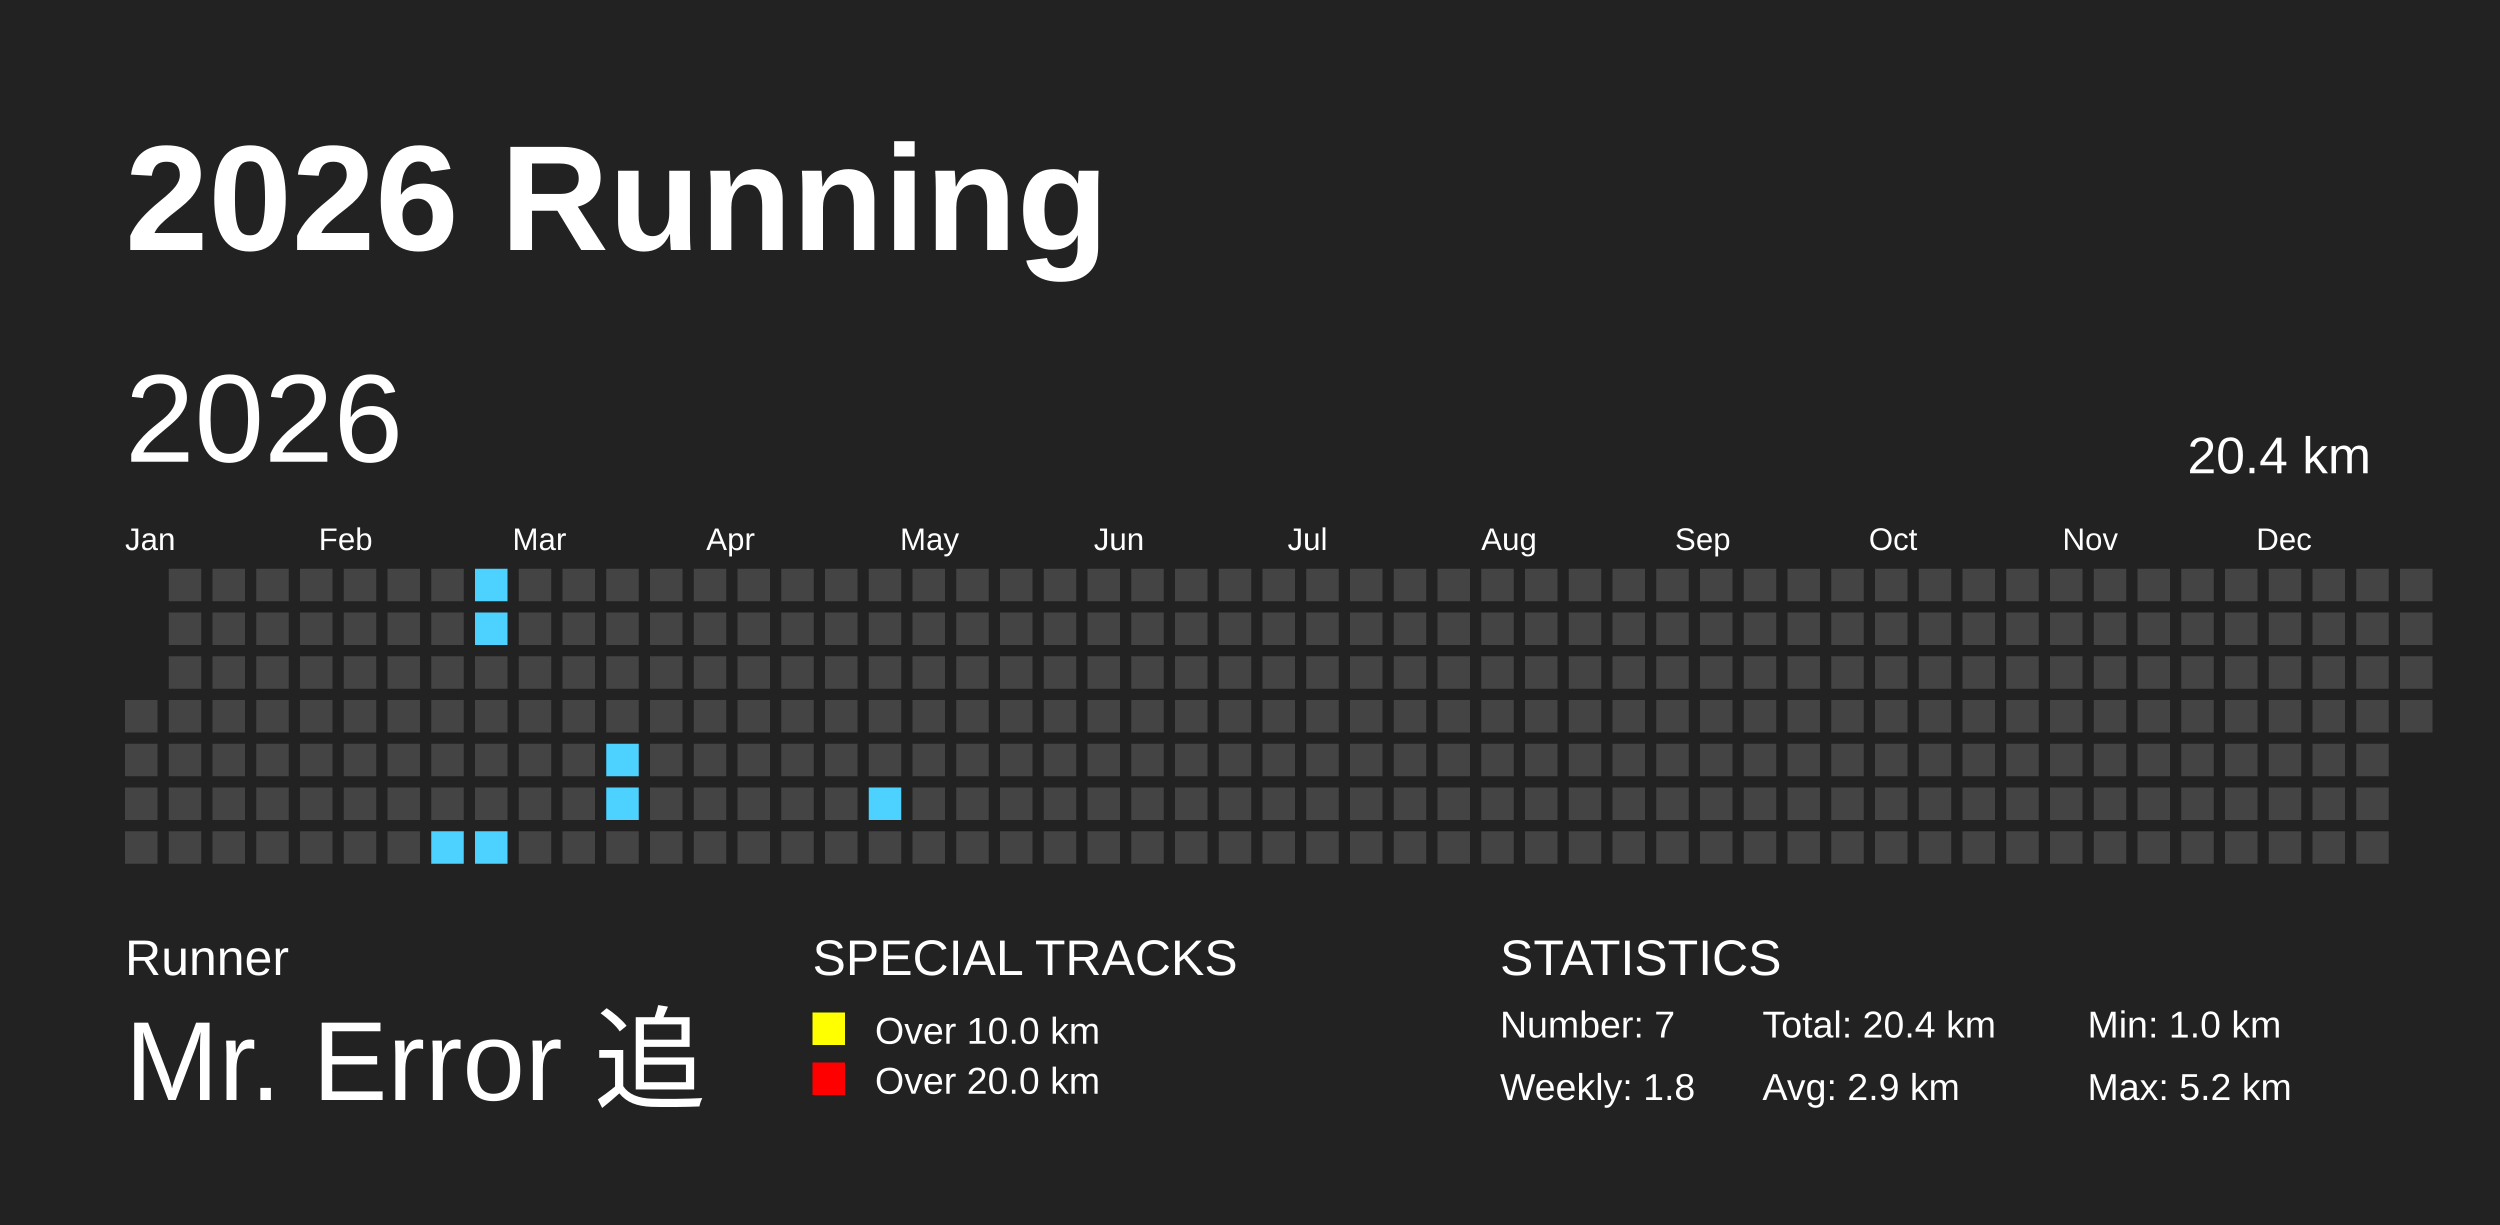
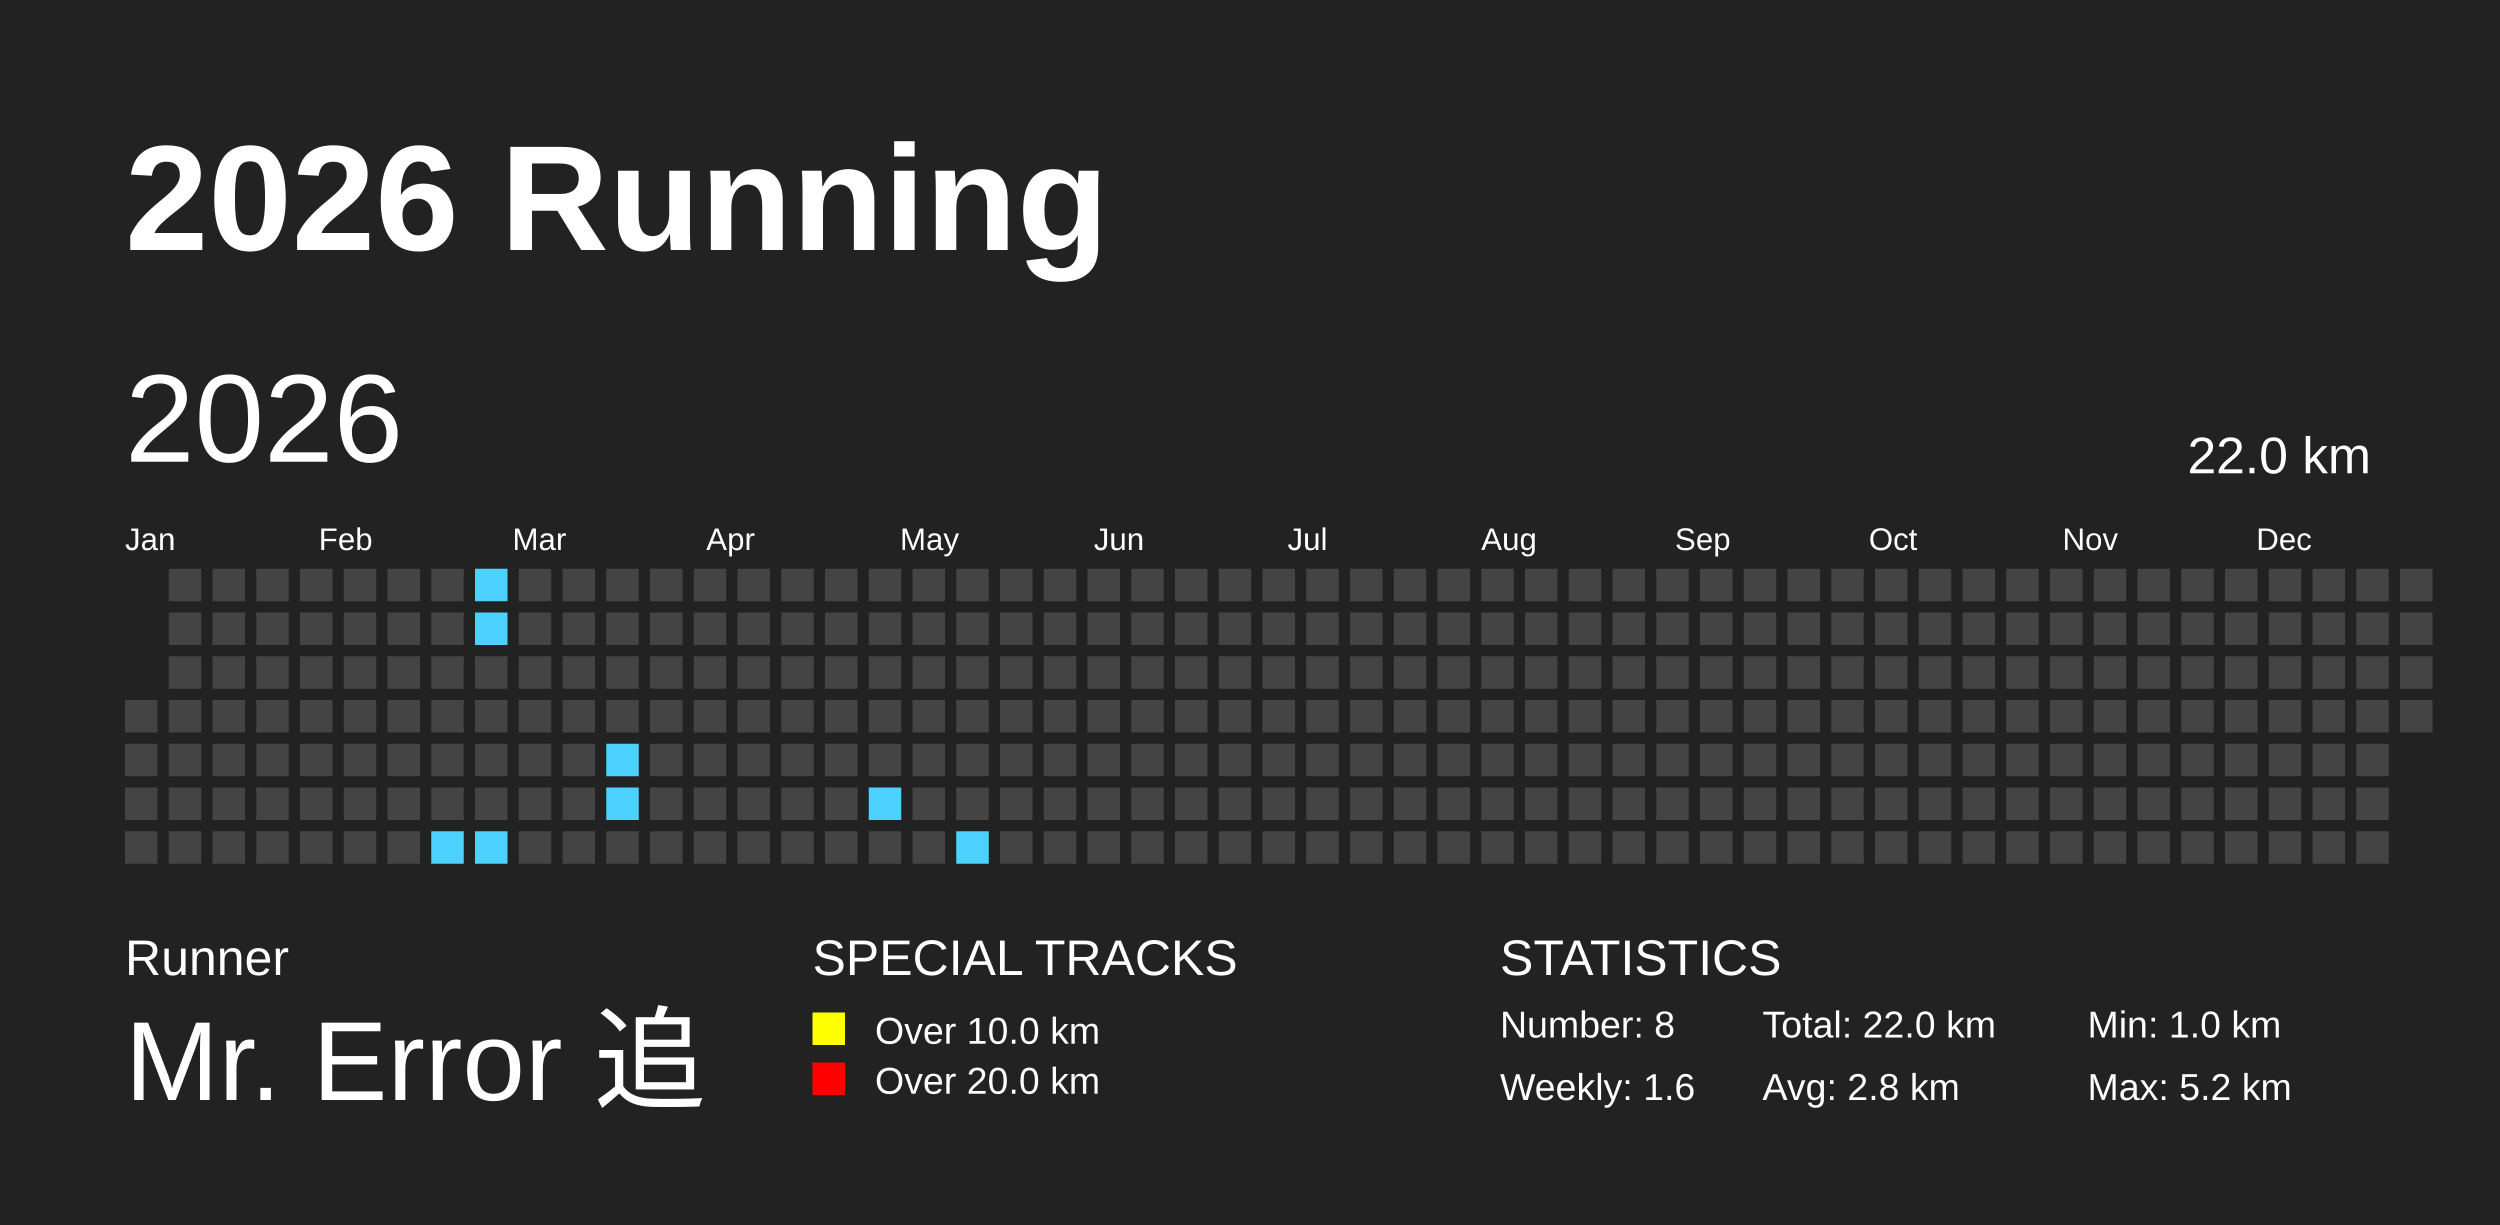
<svg xmlns="http://www.w3.org/2000/svg" baseProfile="full" height="98mm" version="1.1" viewBox="0,0,200,98" width="200mm">
  <defs>
    <pattern height="2" id="indoor-stripe" patternUnits="userSpaceOnUse" width="2">
      <line stroke="white" stroke-opacity="0.45" stroke-width="0.5" x1="0" x2="2" y1="2" y2="0" />
    </pattern>
  </defs>
  <rect fill="#222222" height="98" width="200" x="0" y="0" />
  <text fill="#FFFFFF" style="font-size:12px; font-family:Arial; font-weight:bold;" x="10" y="20">2026 Running</text>
  <text fill="#FFFFFF" style="font-size:4px; font-family:Arial" x="10" y="78">Runner</text>
  <text fill="#FFFFFF" style="font-size:9px; font-family:Arial" x="10" y="88">Mr. Error 追</text>
  <text fill="#FFFFFF" style="font-size:4px; font-family:Arial" x="65" y="78">SPECIAL TRACKS</text>
  <rect fill="yellow" height="2.6" width="2.6" x="65" y="81" />
  <text fill="#FFFFFF" style="font-size:3px; font-family:Arial" x="70" y="83.5">Over 10.0 km</text>
  <rect fill="red" height="2.6" width="2.6" x="65" y="85" />
  <text fill="#FFFFFF" style="font-size:3px; font-family:Arial" x="70" y="87.5">Over 20.0 km</text>
  <text fill="#FFFFFF" style="font-size:4px; font-family:Arial" x="120" y="78">STATISTICS</text>
-   <text fill="#FFFFFF" style="font-size:3px; font-family:Arial" x="120" y="83">Number: 7</text>
-   <text fill="#FFFFFF" style="font-size:3px; font-family:Arial" x="120" y="88">Weekly: 1.8</text>
-   <text fill="#FFFFFF" style="font-size:3px; font-family:Arial" x="141" y="83">Total: 20.4 km</text>
-   <text fill="#FFFFFF" style="font-size:3px; font-family:Arial" x="141" y="88">Avg: 2.9 km</text>
+   <text fill="#FFFFFF" style="font-size:3px; font-family:Arial" x="120" y="83">Number: 8</text>
+   <text fill="#FFFFFF" style="font-size:3px; font-family:Arial" x="120" y="88">Weekly: 1.6</text>
+   <text fill="#FFFFFF" style="font-size:3px; font-family:Arial" x="141" y="83">Total: 22.0 km</text>
+   <text fill="#FFFFFF" style="font-size:3px; font-family:Arial" x="141" y="88">Avg: 2.8 km</text>
  <text fill="#FFFFFF" style="font-size:3px; font-family:Arial" x="167" y="83">Min: 1.0 km</text>
  <text fill="#FFFFFF" style="font-size:3px; font-family:Arial" x="167" y="88">Max: 5.2 km</text>
  <text dominant-baseline="hanging" fill="#FFFFFF" style="font-size:10.0px; font-family:Arial;" x="10" y="30">2026</text>
-   <text dominant-baseline="hanging" fill="#FFFFFF" style="font-size:4.125px; font-family:Arial;" x="175" y="35">20.4 km</text>
+   <text dominant-baseline="hanging" fill="#FFFFFF" style="font-size:4.125px; font-family:Arial;" x="175" y="35">22.0 km</text>
  <text fill="#FFFFFF" style="font-size:2.5px; font-family:Arial" x="10.0" y="44">Jan</text>
  <text fill="#FFFFFF" style="font-size:2.5px; font-family:Arial" x="25.5" y="44">Feb</text>
  <text fill="#FFFFFF" style="font-size:2.5px; font-family:Arial" x="41.0" y="44">Mar</text>
  <text fill="#FFFFFF" style="font-size:2.5px; font-family:Arial" x="56.5" y="44">Apr</text>
  <text fill="#FFFFFF" style="font-size:2.5px; font-family:Arial" x="72.0" y="44">May</text>
  <text fill="#FFFFFF" style="font-size:2.5px; font-family:Arial" x="87.5" y="44">Jun</text>
  <text fill="#FFFFFF" style="font-size:2.5px; font-family:Arial" x="103.0" y="44">Jul</text>
  <text fill="#FFFFFF" style="font-size:2.5px; font-family:Arial" x="118.5" y="44">Aug</text>
  <text fill="#FFFFFF" style="font-size:2.5px; font-family:Arial" x="134.0" y="44">Sep</text>
  <text fill="#FFFFFF" style="font-size:2.5px; font-family:Arial" x="149.5" y="44">Oct</text>
  <text fill="#FFFFFF" style="font-size:2.5px; font-family:Arial" x="165.0" y="44">Nov</text>
  <text fill="#FFFFFF" style="font-size:2.5px; font-family:Arial" x="180.5" y="44">Dec</text>
  <rect fill="#444444" height="2.6" width="2.6" x="10.0" y="56.0" />
  <rect fill="#444444" height="2.6" width="2.6" x="10.0" y="59.5" />
  <rect fill="#444444" height="2.6" width="2.6" x="10.0" y="63.0" />
  <rect fill="#444444" height="2.6" width="2.6" x="10.0" y="66.5" />
  <rect fill="#444444" height="2.6" width="2.6" x="13.5" y="45.5" />
  <rect fill="#444444" height="2.6" width="2.6" x="13.5" y="49.0" />
  <rect fill="#444444" height="2.6" width="2.6" x="13.5" y="52.5" />
  <rect fill="#444444" height="2.6" width="2.6" x="13.5" y="56.0" />
  <rect fill="#444444" height="2.6" width="2.6" x="13.5" y="59.5" />
  <rect fill="#444444" height="2.6" width="2.6" x="13.5" y="63.0" />
  <rect fill="#444444" height="2.6" width="2.6" x="13.5" y="66.5" />
  <rect fill="#444444" height="2.6" width="2.6" x="17.0" y="45.5" />
  <rect fill="#444444" height="2.6" width="2.6" x="17.0" y="49.0" />
  <rect fill="#444444" height="2.6" width="2.6" x="17.0" y="52.5" />
  <rect fill="#444444" height="2.6" width="2.6" x="17.0" y="56.0" />
  <rect fill="#444444" height="2.6" width="2.6" x="17.0" y="59.5" />
  <rect fill="#444444" height="2.6" width="2.6" x="17.0" y="63.0" />
  <rect fill="#444444" height="2.6" width="2.6" x="17.0" y="66.5" />
  <rect fill="#444444" height="2.6" width="2.6" x="20.5" y="45.5" />
  <rect fill="#444444" height="2.6" width="2.6" x="20.5" y="49.0" />
  <rect fill="#444444" height="2.6" width="2.6" x="20.5" y="52.5" />
  <rect fill="#444444" height="2.6" width="2.6" x="20.5" y="56.0" />
  <rect fill="#444444" height="2.6" width="2.6" x="20.5" y="59.5" />
  <rect fill="#444444" height="2.6" width="2.6" x="20.5" y="63.0" />
  <rect fill="#444444" height="2.6" width="2.6" x="20.5" y="66.5" />
  <rect fill="#444444" height="2.6" width="2.6" x="24.0" y="45.5" />
  <rect fill="#444444" height="2.6" width="2.6" x="24.0" y="49.0" />
  <rect fill="#444444" height="2.6" width="2.6" x="24.0" y="52.5" />
  <rect fill="#444444" height="2.6" width="2.6" x="24.0" y="56.0" />
  <rect fill="#444444" height="2.6" width="2.6" x="24.0" y="59.5" />
  <rect fill="#444444" height="2.6" width="2.6" x="24.0" y="63.0" />
  <rect fill="#444444" height="2.6" width="2.6" x="24.0" y="66.5" />
  <rect fill="#444444" height="2.6" width="2.6" x="27.5" y="45.5" />
  <rect fill="#444444" height="2.6" width="2.6" x="27.5" y="49.0" />
  <rect fill="#444444" height="2.6" width="2.6" x="27.5" y="52.5" />
  <rect fill="#444444" height="2.6" width="2.6" x="27.5" y="56.0" />
  <rect fill="#444444" height="2.6" width="2.6" x="27.5" y="59.5" />
  <rect fill="#444444" height="2.6" width="2.6" x="27.5" y="63.0" />
  <rect fill="#444444" height="2.6" width="2.6" x="27.5" y="66.5" />
  <rect fill="#444444" height="2.6" width="2.6" x="31.0" y="45.5" />
  <rect fill="#444444" height="2.6" width="2.6" x="31.0" y="49.0" />
  <rect fill="#444444" height="2.6" width="2.6" x="31.0" y="52.5" />
  <rect fill="#444444" height="2.6" width="2.6" x="31.0" y="56.0" />
  <rect fill="#444444" height="2.6" width="2.6" x="31.0" y="59.5" />
  <rect fill="#444444" height="2.6" width="2.6" x="31.0" y="63.0" />
  <rect fill="#444444" height="2.6" width="2.6" x="31.0" y="66.5" />
  <rect fill="#444444" height="2.6" width="2.6" x="34.5" y="45.5" />
  <rect fill="#444444" height="2.6" width="2.6" x="34.5" y="49.0" />
  <rect fill="#444444" height="2.6" width="2.6" x="34.5" y="52.5" />
  <rect fill="#444444" height="2.6" width="2.6" x="34.5" y="56.0" />
  <rect fill="#444444" height="2.6" width="2.6" x="34.5" y="59.5" />
  <rect fill="#444444" height="2.6" width="2.6" x="34.5" y="63.0" />
  <rect fill="#4DD2FF" height="2.6" width="2.6" x="34.5" y="66.5" />
  <rect fill="#4DD2FF" height="2.6" width="2.6" x="38.0" y="45.5" />
  <rect fill="#4DD2FF" height="2.6" width="2.6" x="38.0" y="49.0" />
  <rect fill="#444444" height="2.6" width="2.6" x="38.0" y="52.5" />
  <rect fill="#444444" height="2.6" width="2.6" x="38.0" y="56.0" />
  <rect fill="#444444" height="2.6" width="2.6" x="38.0" y="59.5" />
  <rect fill="#444444" height="2.6" width="2.6" x="38.0" y="63.0" />
  <rect fill="#4DD2FF" height="2.6" width="2.6" x="38.0" y="66.5" />
  <rect fill="#444444" height="2.6" width="2.6" x="41.5" y="45.5" />
  <rect fill="#444444" height="2.6" width="2.6" x="41.5" y="49.0" />
  <rect fill="#444444" height="2.6" width="2.6" x="41.5" y="52.5" />
  <rect fill="#444444" height="2.6" width="2.6" x="41.5" y="56.0" />
  <rect fill="#444444" height="2.6" width="2.6" x="41.5" y="59.5" />
  <rect fill="#444444" height="2.6" width="2.6" x="41.5" y="63.0" />
  <rect fill="#444444" height="2.6" width="2.6" x="41.5" y="66.5" />
  <rect fill="#444444" height="2.6" width="2.6" x="45.0" y="45.5" />
  <rect fill="#444444" height="2.6" width="2.6" x="45.0" y="49.0" />
  <rect fill="#444444" height="2.6" width="2.6" x="45.0" y="52.5" />
  <rect fill="#444444" height="2.6" width="2.6" x="45.0" y="56.0" />
  <rect fill="#444444" height="2.6" width="2.6" x="45.0" y="59.5" />
  <rect fill="#444444" height="2.6" width="2.6" x="45.0" y="63.0" />
  <rect fill="#444444" height="2.6" width="2.6" x="45.0" y="66.5" />
  <rect fill="#444444" height="2.6" width="2.6" x="48.5" y="45.5" />
  <rect fill="#444444" height="2.6" width="2.6" x="48.5" y="49.0" />
  <rect fill="#444444" height="2.6" width="2.6" x="48.5" y="52.5" />
  <rect fill="#444444" height="2.6" width="2.6" x="48.5" y="56.0" />
  <rect fill="#4DD2FF" height="2.6" width="2.6" x="48.5" y="59.5" />
  <rect fill="#4DD2FF" height="2.6" width="2.6" x="48.5" y="63.0" />
  <rect fill="#444444" height="2.6" width="2.6" x="48.5" y="66.5" />
  <rect fill="#444444" height="2.6" width="2.6" x="52.0" y="45.5" />
  <rect fill="#444444" height="2.6" width="2.6" x="52.0" y="49.0" />
  <rect fill="#444444" height="2.6" width="2.6" x="52.0" y="52.5" />
  <rect fill="#444444" height="2.6" width="2.6" x="52.0" y="56.0" />
  <rect fill="#444444" height="2.6" width="2.6" x="52.0" y="59.5" />
  <rect fill="#444444" height="2.6" width="2.6" x="52.0" y="63.0" />
  <rect fill="#444444" height="2.6" width="2.6" x="52.0" y="66.5" />
  <rect fill="#444444" height="2.6" width="2.6" x="55.5" y="45.5" />
  <rect fill="#444444" height="2.6" width="2.6" x="55.5" y="49.0" />
  <rect fill="#444444" height="2.6" width="2.6" x="55.5" y="52.5" />
  <rect fill="#444444" height="2.6" width="2.6" x="55.5" y="56.0" />
  <rect fill="#444444" height="2.6" width="2.6" x="55.5" y="59.5" />
  <rect fill="#444444" height="2.6" width="2.6" x="55.5" y="63.0" />
  <rect fill="#444444" height="2.6" width="2.6" x="55.5" y="66.5" />
  <rect fill="#444444" height="2.6" width="2.6" x="59.0" y="45.5" />
  <rect fill="#444444" height="2.6" width="2.6" x="59.0" y="49.0" />
  <rect fill="#444444" height="2.6" width="2.6" x="59.0" y="52.5" />
  <rect fill="#444444" height="2.6" width="2.6" x="59.0" y="56.0" />
  <rect fill="#444444" height="2.6" width="2.6" x="59.0" y="59.5" />
  <rect fill="#444444" height="2.6" width="2.6" x="59.0" y="63.0" />
  <rect fill="#444444" height="2.6" width="2.6" x="59.0" y="66.5" />
  <rect fill="#444444" height="2.6" width="2.6" x="62.5" y="45.5" />
  <rect fill="#444444" height="2.6" width="2.6" x="62.5" y="49.0" />
  <rect fill="#444444" height="2.6" width="2.6" x="62.5" y="52.5" />
  <rect fill="#444444" height="2.6" width="2.6" x="62.5" y="56.0" />
  <rect fill="#444444" height="2.6" width="2.6" x="62.5" y="59.5" />
  <rect fill="#444444" height="2.6" width="2.6" x="62.5" y="63.0" />
  <rect fill="#444444" height="2.6" width="2.6" x="62.5" y="66.5" />
  <rect fill="#444444" height="2.6" width="2.6" x="66.0" y="45.5" />
  <rect fill="#444444" height="2.6" width="2.6" x="66.0" y="49.0" />
  <rect fill="#444444" height="2.6" width="2.6" x="66.0" y="52.5" />
  <rect fill="#444444" height="2.6" width="2.6" x="66.0" y="56.0" />
  <rect fill="#444444" height="2.6" width="2.6" x="66.0" y="59.5" />
  <rect fill="#444444" height="2.6" width="2.6" x="66.0" y="63.0" />
  <rect fill="#444444" height="2.6" width="2.6" x="66.0" y="66.5" />
  <rect fill="#444444" height="2.6" width="2.6" x="69.5" y="45.5" />
  <rect fill="#444444" height="2.6" width="2.6" x="69.5" y="49.0" />
  <rect fill="#444444" height="2.6" width="2.6" x="69.5" y="52.5" />
  <rect fill="#444444" height="2.6" width="2.6" x="69.5" y="56.0" />
  <rect fill="#444444" height="2.6" width="2.6" x="69.5" y="59.5" />
  <rect fill="#4DD2FF" height="2.6" width="2.6" x="69.5" y="63.0" />
  <rect fill="#444444" height="2.6" width="2.6" x="69.5" y="66.5" />
  <rect fill="#444444" height="2.6" width="2.6" x="73.0" y="45.5" />
  <rect fill="#444444" height="2.6" width="2.6" x="73.0" y="49.0" />
  <rect fill="#444444" height="2.6" width="2.6" x="73.0" y="52.5" />
  <rect fill="#444444" height="2.6" width="2.6" x="73.0" y="56.0" />
  <rect fill="#444444" height="2.6" width="2.6" x="73.0" y="59.5" />
  <rect fill="#444444" height="2.6" width="2.6" x="73.0" y="63.0" />
  <rect fill="#444444" height="2.6" width="2.6" x="73.0" y="66.5" />
  <rect fill="#444444" height="2.6" width="2.6" x="76.5" y="45.5" />
  <rect fill="#444444" height="2.6" width="2.6" x="76.5" y="49.0" />
  <rect fill="#444444" height="2.6" width="2.6" x="76.5" y="52.5" />
  <rect fill="#444444" height="2.6" width="2.6" x="76.5" y="56.0" />
  <rect fill="#444444" height="2.6" width="2.6" x="76.5" y="59.5" />
  <rect fill="#444444" height="2.6" width="2.6" x="76.5" y="63.0" />
-   <rect fill="#444444" height="2.6" width="2.6" x="76.5" y="66.5" />
+   <rect fill="#4DD2FF" height="2.6" width="2.6" x="76.5" y="66.5" />
  <rect fill="#444444" height="2.6" width="2.6" x="80.0" y="45.5" />
  <rect fill="#444444" height="2.6" width="2.6" x="80.0" y="49.0" />
  <rect fill="#444444" height="2.6" width="2.6" x="80.0" y="52.5" />
  <rect fill="#444444" height="2.6" width="2.6" x="80.0" y="56.0" />
  <rect fill="#444444" height="2.6" width="2.6" x="80.0" y="59.5" />
  <rect fill="#444444" height="2.6" width="2.6" x="80.0" y="63.0" />
  <rect fill="#444444" height="2.6" width="2.6" x="80.0" y="66.5" />
  <rect fill="#444444" height="2.6" width="2.6" x="83.5" y="45.5" />
  <rect fill="#444444" height="2.6" width="2.6" x="83.5" y="49.0" />
  <rect fill="#444444" height="2.6" width="2.6" x="83.5" y="52.5" />
  <rect fill="#444444" height="2.6" width="2.6" x="83.5" y="56.0" />
  <rect fill="#444444" height="2.6" width="2.6" x="83.5" y="59.5" />
  <rect fill="#444444" height="2.6" width="2.6" x="83.5" y="63.0" />
  <rect fill="#444444" height="2.6" width="2.6" x="83.5" y="66.5" />
  <rect fill="#444444" height="2.6" width="2.6" x="87.0" y="45.5" />
  <rect fill="#444444" height="2.6" width="2.6" x="87.0" y="49.0" />
  <rect fill="#444444" height="2.6" width="2.6" x="87.0" y="52.5" />
  <rect fill="#444444" height="2.6" width="2.6" x="87.0" y="56.0" />
  <rect fill="#444444" height="2.6" width="2.6" x="87.0" y="59.5" />
  <rect fill="#444444" height="2.6" width="2.6" x="87.0" y="63.0" />
  <rect fill="#444444" height="2.6" width="2.6" x="87.0" y="66.5" />
  <rect fill="#444444" height="2.6" width="2.6" x="90.5" y="45.5" />
  <rect fill="#444444" height="2.6" width="2.6" x="90.5" y="49.0" />
  <rect fill="#444444" height="2.6" width="2.6" x="90.5" y="52.5" />
  <rect fill="#444444" height="2.6" width="2.6" x="90.5" y="56.0" />
  <rect fill="#444444" height="2.6" width="2.6" x="90.5" y="59.5" />
  <rect fill="#444444" height="2.6" width="2.6" x="90.5" y="63.0" />
  <rect fill="#444444" height="2.6" width="2.6" x="90.5" y="66.5" />
  <rect fill="#444444" height="2.6" width="2.6" x="94.0" y="45.5" />
  <rect fill="#444444" height="2.6" width="2.6" x="94.0" y="49.0" />
  <rect fill="#444444" height="2.6" width="2.6" x="94.0" y="52.5" />
  <rect fill="#444444" height="2.6" width="2.6" x="94.0" y="56.0" />
  <rect fill="#444444" height="2.6" width="2.6" x="94.0" y="59.5" />
  <rect fill="#444444" height="2.6" width="2.6" x="94.0" y="63.0" />
  <rect fill="#444444" height="2.6" width="2.6" x="94.0" y="66.5" />
  <rect fill="#444444" height="2.6" width="2.6" x="97.5" y="45.5" />
  <rect fill="#444444" height="2.6" width="2.6" x="97.5" y="49.0" />
  <rect fill="#444444" height="2.6" width="2.6" x="97.5" y="52.5" />
  <rect fill="#444444" height="2.6" width="2.6" x="97.5" y="56.0" />
  <rect fill="#444444" height="2.6" width="2.6" x="97.5" y="59.5" />
  <rect fill="#444444" height="2.6" width="2.6" x="97.5" y="63.0" />
  <rect fill="#444444" height="2.6" width="2.6" x="97.5" y="66.5" />
  <rect fill="#444444" height="2.6" width="2.6" x="101.0" y="45.5" />
  <rect fill="#444444" height="2.6" width="2.6" x="101.0" y="49.0" />
  <rect fill="#444444" height="2.6" width="2.6" x="101.0" y="52.5" />
  <rect fill="#444444" height="2.6" width="2.6" x="101.0" y="56.0" />
  <rect fill="#444444" height="2.6" width="2.6" x="101.0" y="59.5" />
  <rect fill="#444444" height="2.6" width="2.6" x="101.0" y="63.0" />
  <rect fill="#444444" height="2.6" width="2.6" x="101.0" y="66.5" />
  <rect fill="#444444" height="2.6" width="2.6" x="104.5" y="45.5" />
  <rect fill="#444444" height="2.6" width="2.6" x="104.5" y="49.0" />
  <rect fill="#444444" height="2.6" width="2.6" x="104.5" y="52.5" />
  <rect fill="#444444" height="2.6" width="2.6" x="104.5" y="56.0" />
  <rect fill="#444444" height="2.6" width="2.6" x="104.5" y="59.5" />
  <rect fill="#444444" height="2.6" width="2.6" x="104.5" y="63.0" />
  <rect fill="#444444" height="2.6" width="2.6" x="104.5" y="66.5" />
  <rect fill="#444444" height="2.6" width="2.6" x="108.0" y="45.5" />
  <rect fill="#444444" height="2.6" width="2.6" x="108.0" y="49.0" />
  <rect fill="#444444" height="2.6" width="2.6" x="108.0" y="52.5" />
  <rect fill="#444444" height="2.6" width="2.6" x="108.0" y="56.0" />
  <rect fill="#444444" height="2.6" width="2.6" x="108.0" y="59.5" />
  <rect fill="#444444" height="2.6" width="2.6" x="108.0" y="63.0" />
  <rect fill="#444444" height="2.6" width="2.6" x="108.0" y="66.5" />
  <rect fill="#444444" height="2.6" width="2.6" x="111.5" y="45.5" />
  <rect fill="#444444" height="2.6" width="2.6" x="111.5" y="49.0" />
  <rect fill="#444444" height="2.6" width="2.6" x="111.5" y="52.5" />
  <rect fill="#444444" height="2.6" width="2.6" x="111.5" y="56.0" />
  <rect fill="#444444" height="2.6" width="2.6" x="111.5" y="59.5" />
  <rect fill="#444444" height="2.6" width="2.6" x="111.5" y="63.0" />
  <rect fill="#444444" height="2.6" width="2.6" x="111.5" y="66.5" />
  <rect fill="#444444" height="2.6" width="2.6" x="115.0" y="45.5" />
  <rect fill="#444444" height="2.6" width="2.6" x="115.0" y="49.0" />
  <rect fill="#444444" height="2.6" width="2.6" x="115.0" y="52.5" />
  <rect fill="#444444" height="2.6" width="2.6" x="115.0" y="56.0" />
  <rect fill="#444444" height="2.6" width="2.6" x="115.0" y="59.5" />
  <rect fill="#444444" height="2.6" width="2.6" x="115.0" y="63.0" />
  <rect fill="#444444" height="2.6" width="2.6" x="115.0" y="66.5" />
  <rect fill="#444444" height="2.6" width="2.6" x="118.5" y="45.5" />
  <rect fill="#444444" height="2.6" width="2.6" x="118.5" y="49.0" />
  <rect fill="#444444" height="2.6" width="2.6" x="118.5" y="52.5" />
  <rect fill="#444444" height="2.6" width="2.6" x="118.5" y="56.0" />
  <rect fill="#444444" height="2.6" width="2.6" x="118.5" y="59.5" />
  <rect fill="#444444" height="2.6" width="2.6" x="118.5" y="63.0" />
  <rect fill="#444444" height="2.6" width="2.6" x="118.5" y="66.5" />
  <rect fill="#444444" height="2.6" width="2.6" x="122.0" y="45.5" />
  <rect fill="#444444" height="2.6" width="2.6" x="122.0" y="49.0" />
  <rect fill="#444444" height="2.6" width="2.6" x="122.0" y="52.5" />
  <rect fill="#444444" height="2.6" width="2.6" x="122.0" y="56.0" />
  <rect fill="#444444" height="2.6" width="2.6" x="122.0" y="59.5" />
  <rect fill="#444444" height="2.6" width="2.6" x="122.0" y="63.0" />
  <rect fill="#444444" height="2.6" width="2.6" x="122.0" y="66.5" />
  <rect fill="#444444" height="2.6" width="2.6" x="125.5" y="45.5" />
  <rect fill="#444444" height="2.6" width="2.6" x="125.5" y="49.0" />
  <rect fill="#444444" height="2.6" width="2.6" x="125.5" y="52.5" />
  <rect fill="#444444" height="2.6" width="2.6" x="125.5" y="56.0" />
  <rect fill="#444444" height="2.6" width="2.6" x="125.5" y="59.5" />
  <rect fill="#444444" height="2.6" width="2.6" x="125.5" y="63.0" />
  <rect fill="#444444" height="2.6" width="2.6" x="125.5" y="66.5" />
  <rect fill="#444444" height="2.6" width="2.6" x="129.0" y="45.5" />
  <rect fill="#444444" height="2.6" width="2.6" x="129.0" y="49.0" />
  <rect fill="#444444" height="2.6" width="2.6" x="129.0" y="52.5" />
  <rect fill="#444444" height="2.6" width="2.6" x="129.0" y="56.0" />
  <rect fill="#444444" height="2.6" width="2.6" x="129.0" y="59.5" />
  <rect fill="#444444" height="2.6" width="2.6" x="129.0" y="63.0" />
  <rect fill="#444444" height="2.6" width="2.6" x="129.0" y="66.5" />
  <rect fill="#444444" height="2.6" width="2.6" x="132.5" y="45.5" />
  <rect fill="#444444" height="2.6" width="2.6" x="132.5" y="49.0" />
  <rect fill="#444444" height="2.6" width="2.6" x="132.5" y="52.5" />
  <rect fill="#444444" height="2.6" width="2.6" x="132.5" y="56.0" />
  <rect fill="#444444" height="2.6" width="2.6" x="132.5" y="59.5" />
  <rect fill="#444444" height="2.6" width="2.6" x="132.5" y="63.0" />
  <rect fill="#444444" height="2.6" width="2.6" x="132.5" y="66.5" />
  <rect fill="#444444" height="2.6" width="2.6" x="136.0" y="45.5" />
  <rect fill="#444444" height="2.6" width="2.6" x="136.0" y="49.0" />
  <rect fill="#444444" height="2.6" width="2.6" x="136.0" y="52.5" />
  <rect fill="#444444" height="2.6" width="2.6" x="136.0" y="56.0" />
  <rect fill="#444444" height="2.6" width="2.6" x="136.0" y="59.5" />
  <rect fill="#444444" height="2.6" width="2.6" x="136.0" y="63.0" />
  <rect fill="#444444" height="2.6" width="2.6" x="136.0" y="66.5" />
  <rect fill="#444444" height="2.6" width="2.6" x="139.5" y="45.5" />
  <rect fill="#444444" height="2.6" width="2.6" x="139.5" y="49.0" />
  <rect fill="#444444" height="2.6" width="2.6" x="139.5" y="52.5" />
  <rect fill="#444444" height="2.6" width="2.6" x="139.5" y="56.0" />
  <rect fill="#444444" height="2.6" width="2.6" x="139.5" y="59.5" />
  <rect fill="#444444" height="2.6" width="2.6" x="139.5" y="63.0" />
  <rect fill="#444444" height="2.6" width="2.6" x="139.5" y="66.5" />
  <rect fill="#444444" height="2.6" width="2.6" x="143.0" y="45.5" />
  <rect fill="#444444" height="2.6" width="2.6" x="143.0" y="49.0" />
  <rect fill="#444444" height="2.6" width="2.6" x="143.0" y="52.5" />
  <rect fill="#444444" height="2.6" width="2.6" x="143.0" y="56.0" />
  <rect fill="#444444" height="2.6" width="2.6" x="143.0" y="59.5" />
  <rect fill="#444444" height="2.6" width="2.6" x="143.0" y="63.0" />
  <rect fill="#444444" height="2.6" width="2.6" x="143.0" y="66.5" />
  <rect fill="#444444" height="2.6" width="2.6" x="146.5" y="45.5" />
  <rect fill="#444444" height="2.6" width="2.6" x="146.5" y="49.0" />
  <rect fill="#444444" height="2.6" width="2.6" x="146.5" y="52.5" />
  <rect fill="#444444" height="2.6" width="2.6" x="146.5" y="56.0" />
  <rect fill="#444444" height="2.6" width="2.6" x="146.5" y="59.5" />
  <rect fill="#444444" height="2.6" width="2.6" x="146.5" y="63.0" />
  <rect fill="#444444" height="2.6" width="2.6" x="146.5" y="66.5" />
  <rect fill="#444444" height="2.6" width="2.6" x="150.0" y="45.5" />
  <rect fill="#444444" height="2.6" width="2.6" x="150.0" y="49.0" />
  <rect fill="#444444" height="2.6" width="2.6" x="150.0" y="52.5" />
  <rect fill="#444444" height="2.6" width="2.6" x="150.0" y="56.0" />
  <rect fill="#444444" height="2.6" width="2.6" x="150.0" y="59.5" />
  <rect fill="#444444" height="2.6" width="2.6" x="150.0" y="63.0" />
  <rect fill="#444444" height="2.6" width="2.6" x="150.0" y="66.5" />
  <rect fill="#444444" height="2.6" width="2.6" x="153.5" y="45.5" />
  <rect fill="#444444" height="2.6" width="2.6" x="153.5" y="49.0" />
  <rect fill="#444444" height="2.6" width="2.6" x="153.5" y="52.5" />
  <rect fill="#444444" height="2.6" width="2.6" x="153.5" y="56.0" />
  <rect fill="#444444" height="2.6" width="2.6" x="153.5" y="59.5" />
  <rect fill="#444444" height="2.6" width="2.6" x="153.5" y="63.0" />
  <rect fill="#444444" height="2.6" width="2.6" x="153.5" y="66.5" />
  <rect fill="#444444" height="2.6" width="2.6" x="157.0" y="45.5" />
  <rect fill="#444444" height="2.6" width="2.6" x="157.0" y="49.0" />
  <rect fill="#444444" height="2.6" width="2.6" x="157.0" y="52.5" />
  <rect fill="#444444" height="2.6" width="2.6" x="157.0" y="56.0" />
  <rect fill="#444444" height="2.6" width="2.6" x="157.0" y="59.5" />
  <rect fill="#444444" height="2.6" width="2.6" x="157.0" y="63.0" />
  <rect fill="#444444" height="2.6" width="2.6" x="157.0" y="66.5" />
  <rect fill="#444444" height="2.6" width="2.6" x="160.5" y="45.5" />
  <rect fill="#444444" height="2.6" width="2.6" x="160.5" y="49.0" />
  <rect fill="#444444" height="2.6" width="2.6" x="160.5" y="52.5" />
  <rect fill="#444444" height="2.6" width="2.6" x="160.5" y="56.0" />
  <rect fill="#444444" height="2.6" width="2.6" x="160.5" y="59.5" />
  <rect fill="#444444" height="2.6" width="2.6" x="160.5" y="63.0" />
  <rect fill="#444444" height="2.6" width="2.6" x="160.5" y="66.5" />
  <rect fill="#444444" height="2.6" width="2.6" x="164.0" y="45.5" />
  <rect fill="#444444" height="2.6" width="2.6" x="164.0" y="49.0" />
  <rect fill="#444444" height="2.6" width="2.6" x="164.0" y="52.5" />
  <rect fill="#444444" height="2.6" width="2.6" x="164.0" y="56.0" />
  <rect fill="#444444" height="2.6" width="2.6" x="164.0" y="59.5" />
  <rect fill="#444444" height="2.6" width="2.6" x="164.0" y="63.0" />
  <rect fill="#444444" height="2.6" width="2.6" x="164.0" y="66.5" />
  <rect fill="#444444" height="2.6" width="2.6" x="167.5" y="45.5" />
  <rect fill="#444444" height="2.6" width="2.6" x="167.5" y="49.0" />
  <rect fill="#444444" height="2.6" width="2.6" x="167.5" y="52.5" />
  <rect fill="#444444" height="2.6" width="2.6" x="167.5" y="56.0" />
  <rect fill="#444444" height="2.6" width="2.6" x="167.5" y="59.5" />
  <rect fill="#444444" height="2.6" width="2.6" x="167.5" y="63.0" />
  <rect fill="#444444" height="2.6" width="2.6" x="167.5" y="66.5" />
  <rect fill="#444444" height="2.6" width="2.6" x="171.0" y="45.5" />
  <rect fill="#444444" height="2.6" width="2.6" x="171.0" y="49.0" />
  <rect fill="#444444" height="2.6" width="2.6" x="171.0" y="52.5" />
  <rect fill="#444444" height="2.6" width="2.6" x="171.0" y="56.0" />
  <rect fill="#444444" height="2.6" width="2.6" x="171.0" y="59.5" />
  <rect fill="#444444" height="2.6" width="2.6" x="171.0" y="63.0" />
  <rect fill="#444444" height="2.6" width="2.6" x="171.0" y="66.5" />
  <rect fill="#444444" height="2.6" width="2.6" x="174.5" y="45.5" />
  <rect fill="#444444" height="2.6" width="2.6" x="174.5" y="49.0" />
  <rect fill="#444444" height="2.6" width="2.6" x="174.5" y="52.5" />
  <rect fill="#444444" height="2.6" width="2.6" x="174.5" y="56.0" />
  <rect fill="#444444" height="2.6" width="2.6" x="174.5" y="59.5" />
  <rect fill="#444444" height="2.6" width="2.6" x="174.5" y="63.0" />
  <rect fill="#444444" height="2.6" width="2.6" x="174.5" y="66.5" />
  <rect fill="#444444" height="2.6" width="2.6" x="178.0" y="45.5" />
  <rect fill="#444444" height="2.6" width="2.6" x="178.0" y="49.0" />
  <rect fill="#444444" height="2.6" width="2.6" x="178.0" y="52.5" />
  <rect fill="#444444" height="2.6" width="2.6" x="178.0" y="56.0" />
  <rect fill="#444444" height="2.6" width="2.6" x="178.0" y="59.5" />
  <rect fill="#444444" height="2.6" width="2.6" x="178.0" y="63.0" />
  <rect fill="#444444" height="2.6" width="2.6" x="178.0" y="66.5" />
  <rect fill="#444444" height="2.6" width="2.6" x="181.5" y="45.5" />
  <rect fill="#444444" height="2.6" width="2.6" x="181.5" y="49.0" />
  <rect fill="#444444" height="2.6" width="2.6" x="181.5" y="52.5" />
  <rect fill="#444444" height="2.6" width="2.6" x="181.5" y="56.0" />
  <rect fill="#444444" height="2.6" width="2.6" x="181.5" y="59.5" />
  <rect fill="#444444" height="2.6" width="2.6" x="181.5" y="63.0" />
  <rect fill="#444444" height="2.6" width="2.6" x="181.5" y="66.5" />
  <rect fill="#444444" height="2.6" width="2.6" x="185.0" y="45.5" />
  <rect fill="#444444" height="2.6" width="2.6" x="185.0" y="49.0" />
  <rect fill="#444444" height="2.6" width="2.6" x="185.0" y="52.5" />
  <rect fill="#444444" height="2.6" width="2.6" x="185.0" y="56.0" />
  <rect fill="#444444" height="2.6" width="2.6" x="185.0" y="59.5" />
  <rect fill="#444444" height="2.6" width="2.6" x="185.0" y="63.0" />
  <rect fill="#444444" height="2.6" width="2.6" x="185.0" y="66.5" />
  <rect fill="#444444" height="2.6" width="2.6" x="188.5" y="45.5" />
  <rect fill="#444444" height="2.6" width="2.6" x="188.5" y="49.0" />
  <rect fill="#444444" height="2.6" width="2.6" x="188.5" y="52.5" />
  <rect fill="#444444" height="2.6" width="2.6" x="188.5" y="56.0" />
  <rect fill="#444444" height="2.6" width="2.6" x="188.5" y="59.5" />
  <rect fill="#444444" height="2.6" width="2.6" x="188.5" y="63.0" />
  <rect fill="#444444" height="2.6" width="2.6" x="188.5" y="66.5" />
  <rect fill="#444444" height="2.6" width="2.6" x="192.0" y="45.5" />
  <rect fill="#444444" height="2.6" width="2.6" x="192.0" y="49.0" />
  <rect fill="#444444" height="2.6" width="2.6" x="192.0" y="52.5" />
  <rect fill="#444444" height="2.6" width="2.6" x="192.0" y="56.0" />
</svg>
